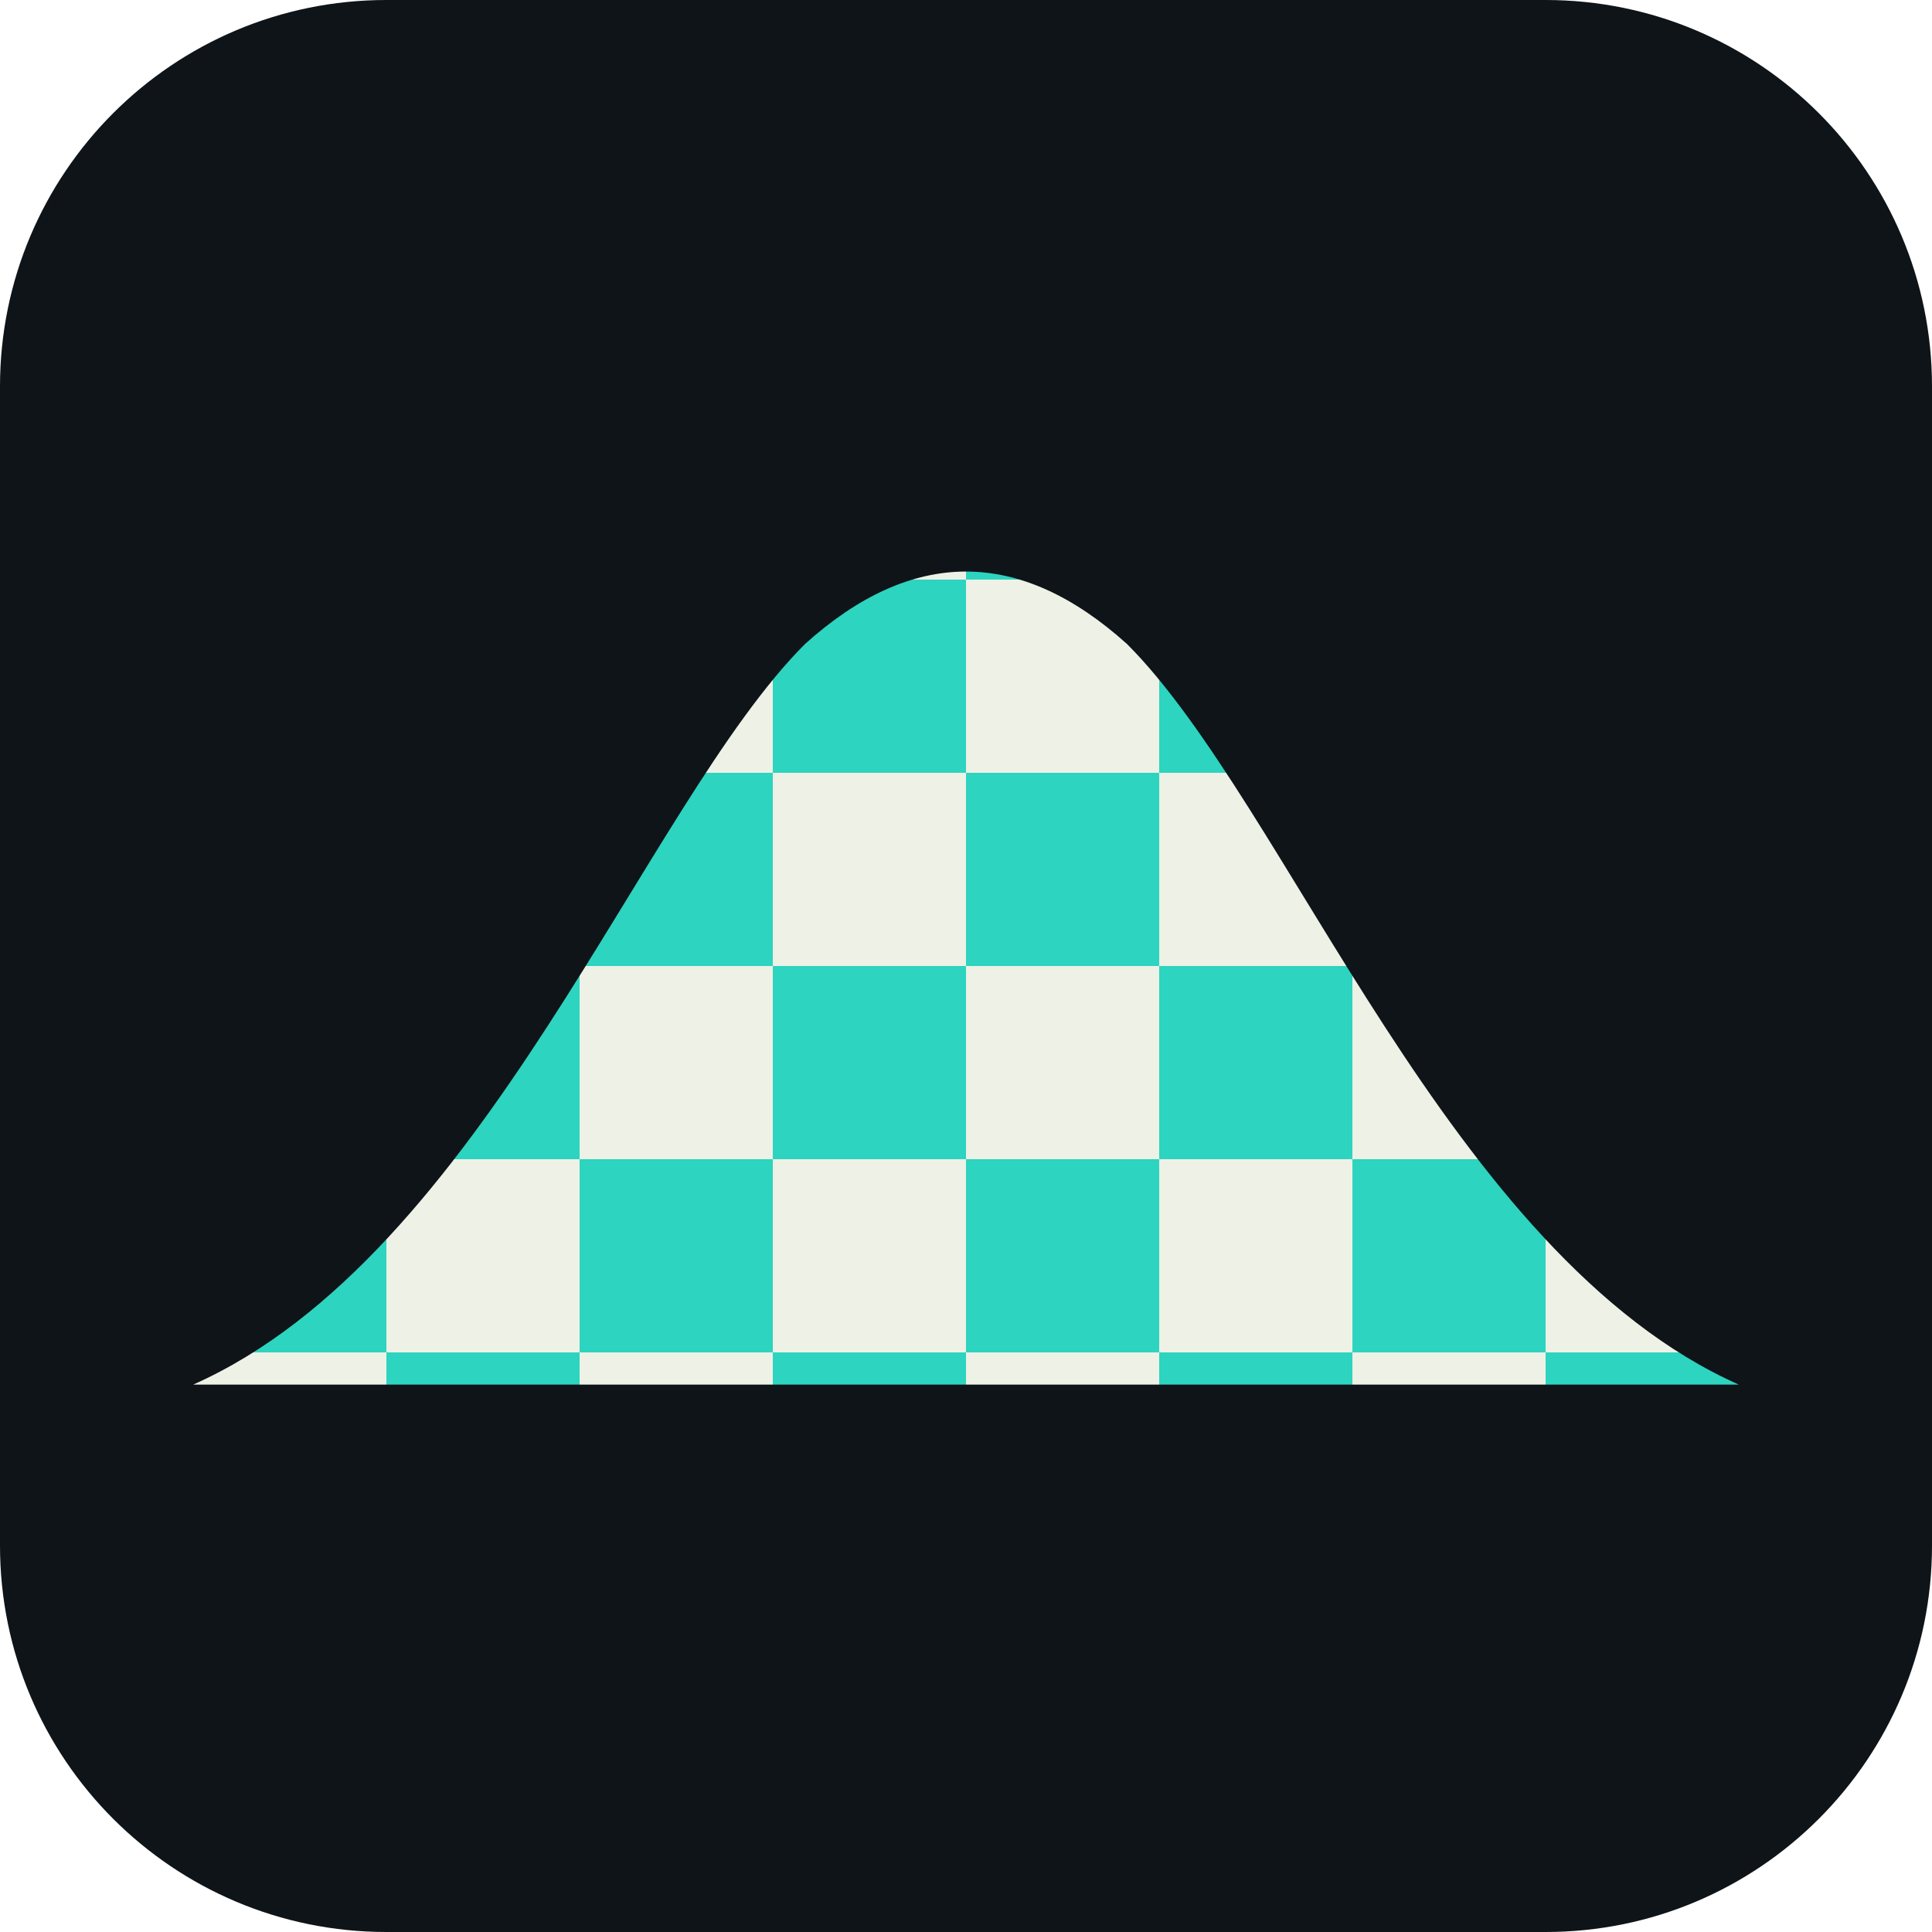
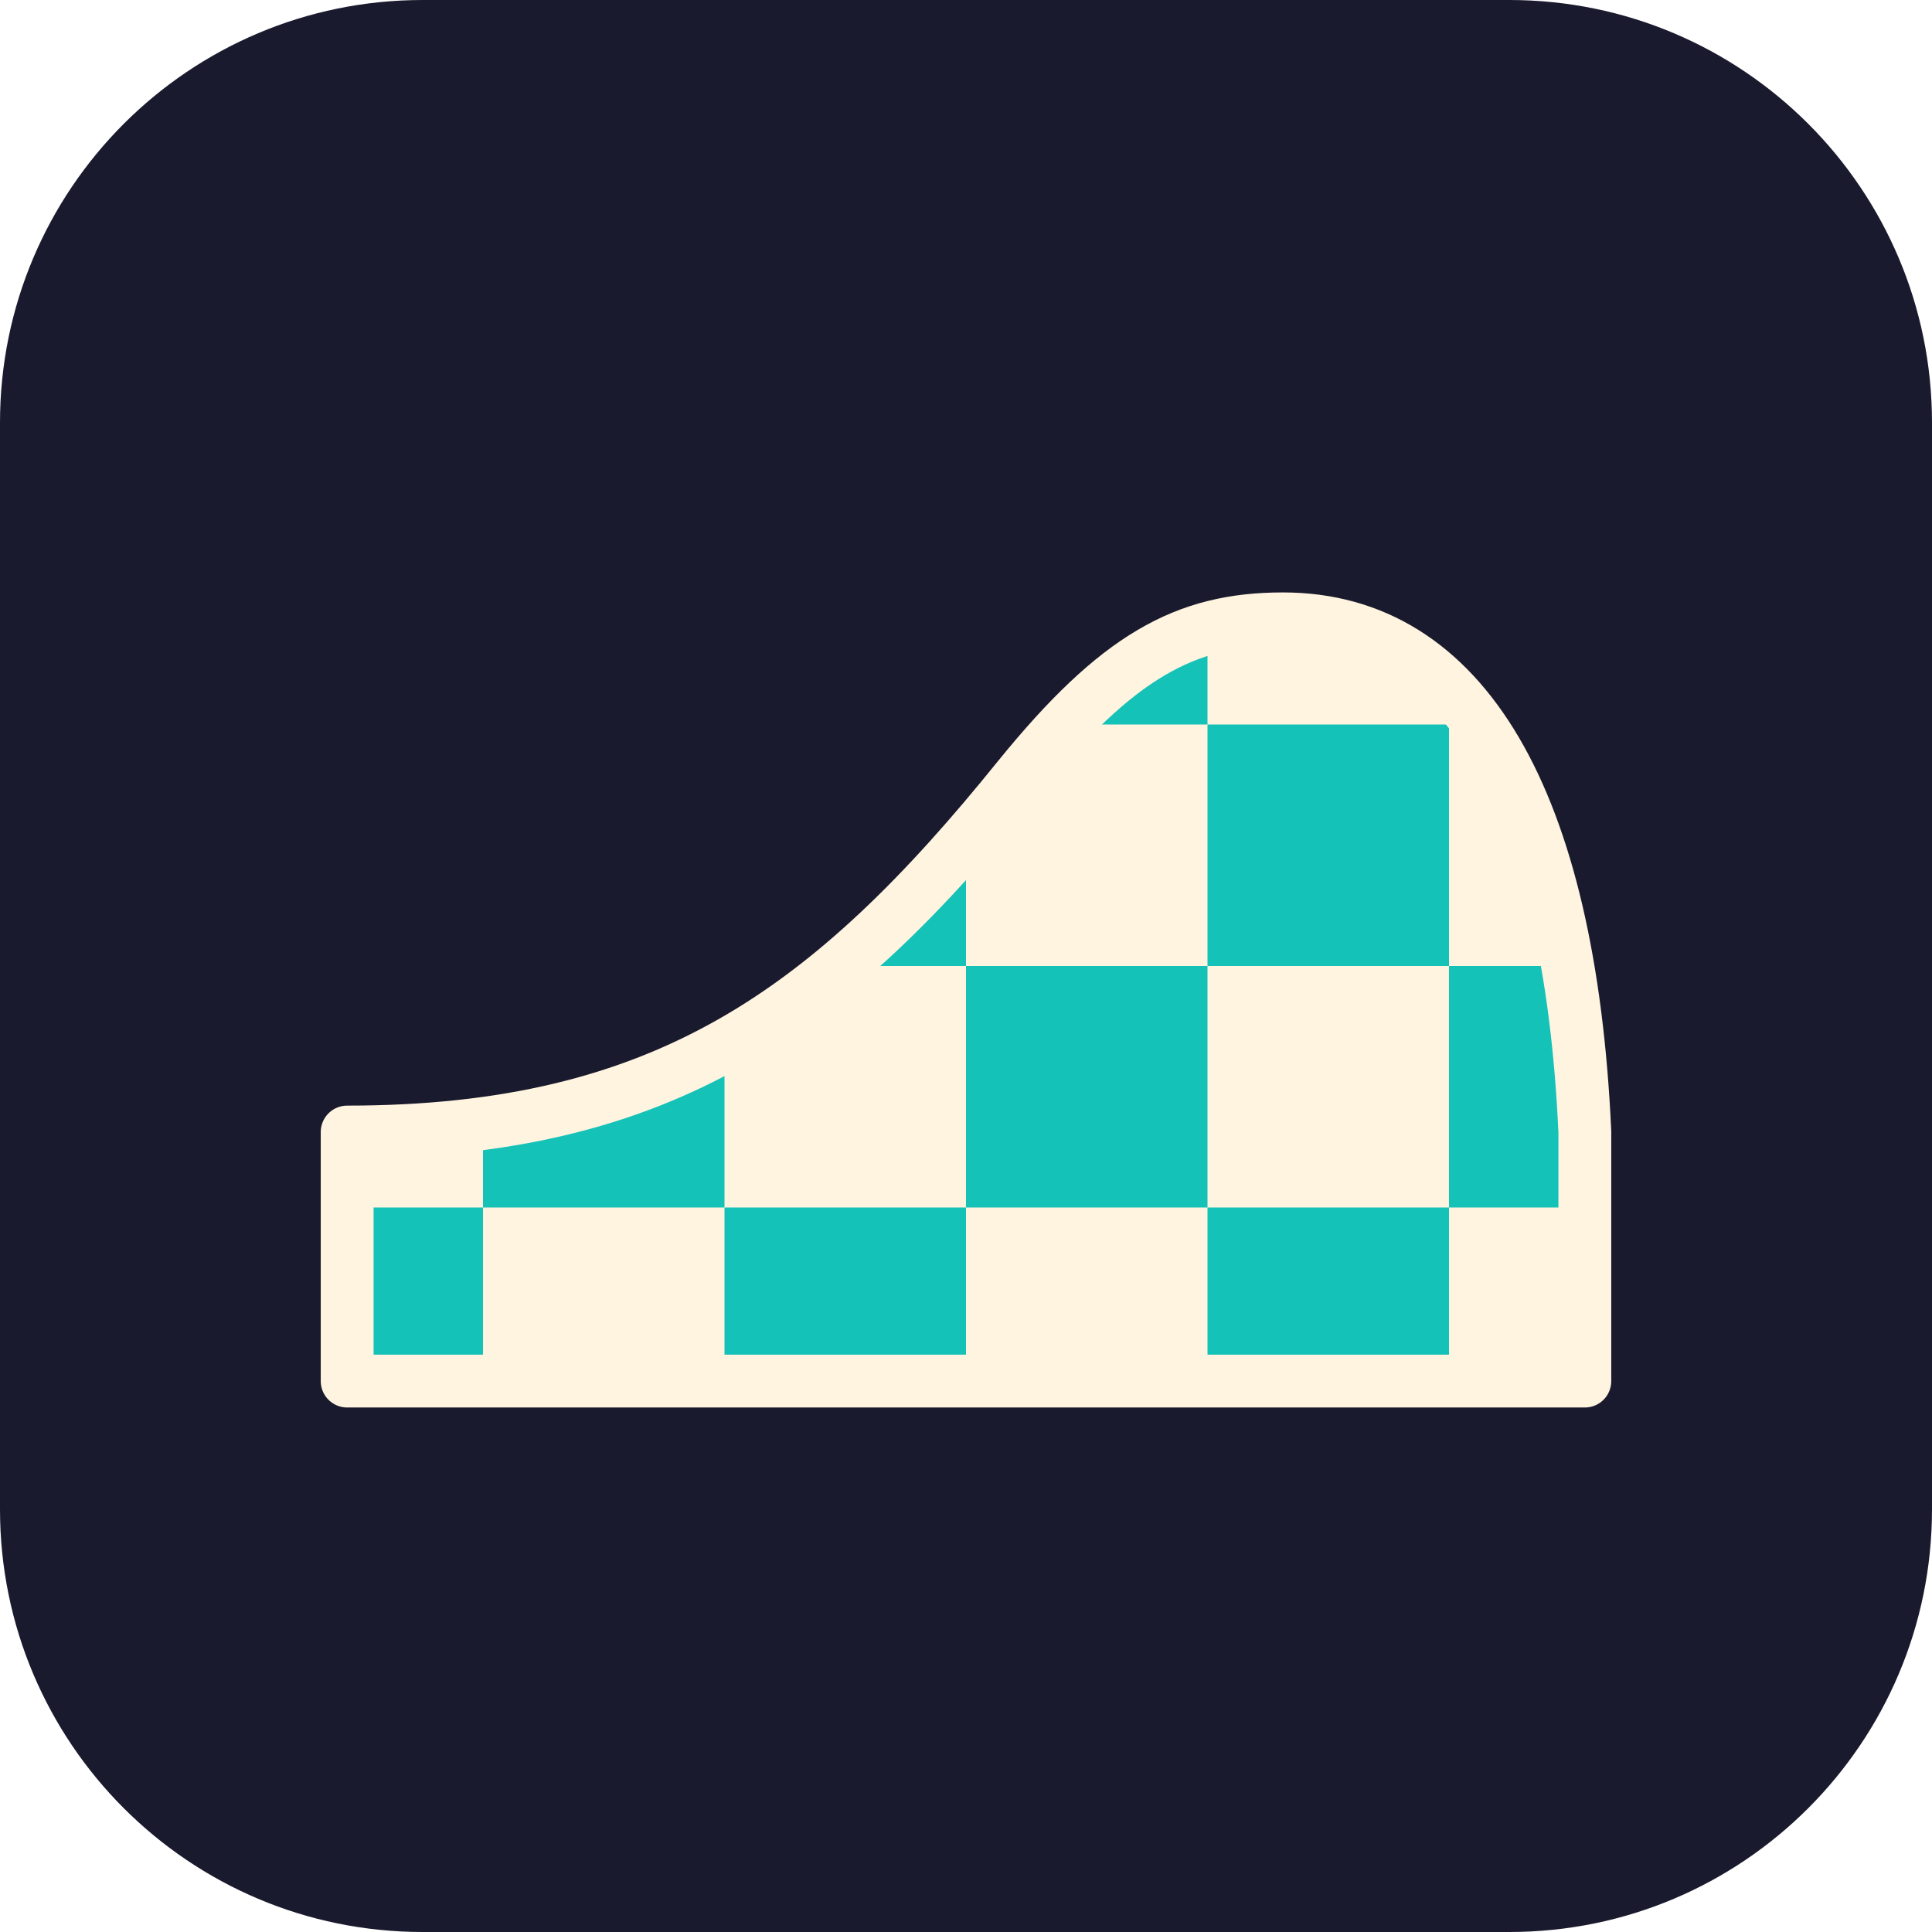
- <svg xmlns="http://www.w3.org/2000/svg" viewBox="0 0 120 120" role="img" aria-label="Eisbachwelle">
+ <svg xmlns="http://www.w3.org/2000/svg" viewBox="0 0 512 512" role="img" aria-label="Eisbachwelle">
  <defs>
-     <pattern id="karo" width="24" height="24" patternUnits="userSpaceOnUse">
-       <rect width="24" height="24" fill="#2dd4bf" />
-       <rect width="12" height="12" fill="#eef1e6" />
-       <rect x="12" y="12" width="12" height="12" fill="#eef1e6" />
+     <pattern id="karo" width="128" height="128" patternUnits="userSpaceOnUse">
+       <rect width="128" height="128" fill="#FFF4E0" />
+       <rect width="64" height="64" fill="#15C2B8" />
+       <rect x="64" y="64" width="64" height="64" fill="#15C2B8" />
    </pattern>
-     <clipPath id="welle">
-       <path d="M12 86 C 30 78, 40 50, 50 40 Q60 31 70 40 C 80 50, 90 78, 108 86 Z" />
-     </clipPath>
  </defs>
-   <rect width="120" height="120" rx="24" fill="#0e1418" />
-   <g clip-path="url(#welle)">
-     <rect x="0" y="22" width="120" height="66" fill="url(#karo)" />
-   </g>
+   <rect width="512" height="512" rx="112" fill="#1A1A2E" />
+   <path d="M92 366 L92 300 C176 300 220 268 270 206 C296 174 314 164 340 164            C388 164 416 212 420 300 L420 366 Z" fill="url(#karo)" stroke="#FFF4E0" stroke-width="14" stroke-linejoin="round" />
</svg>
